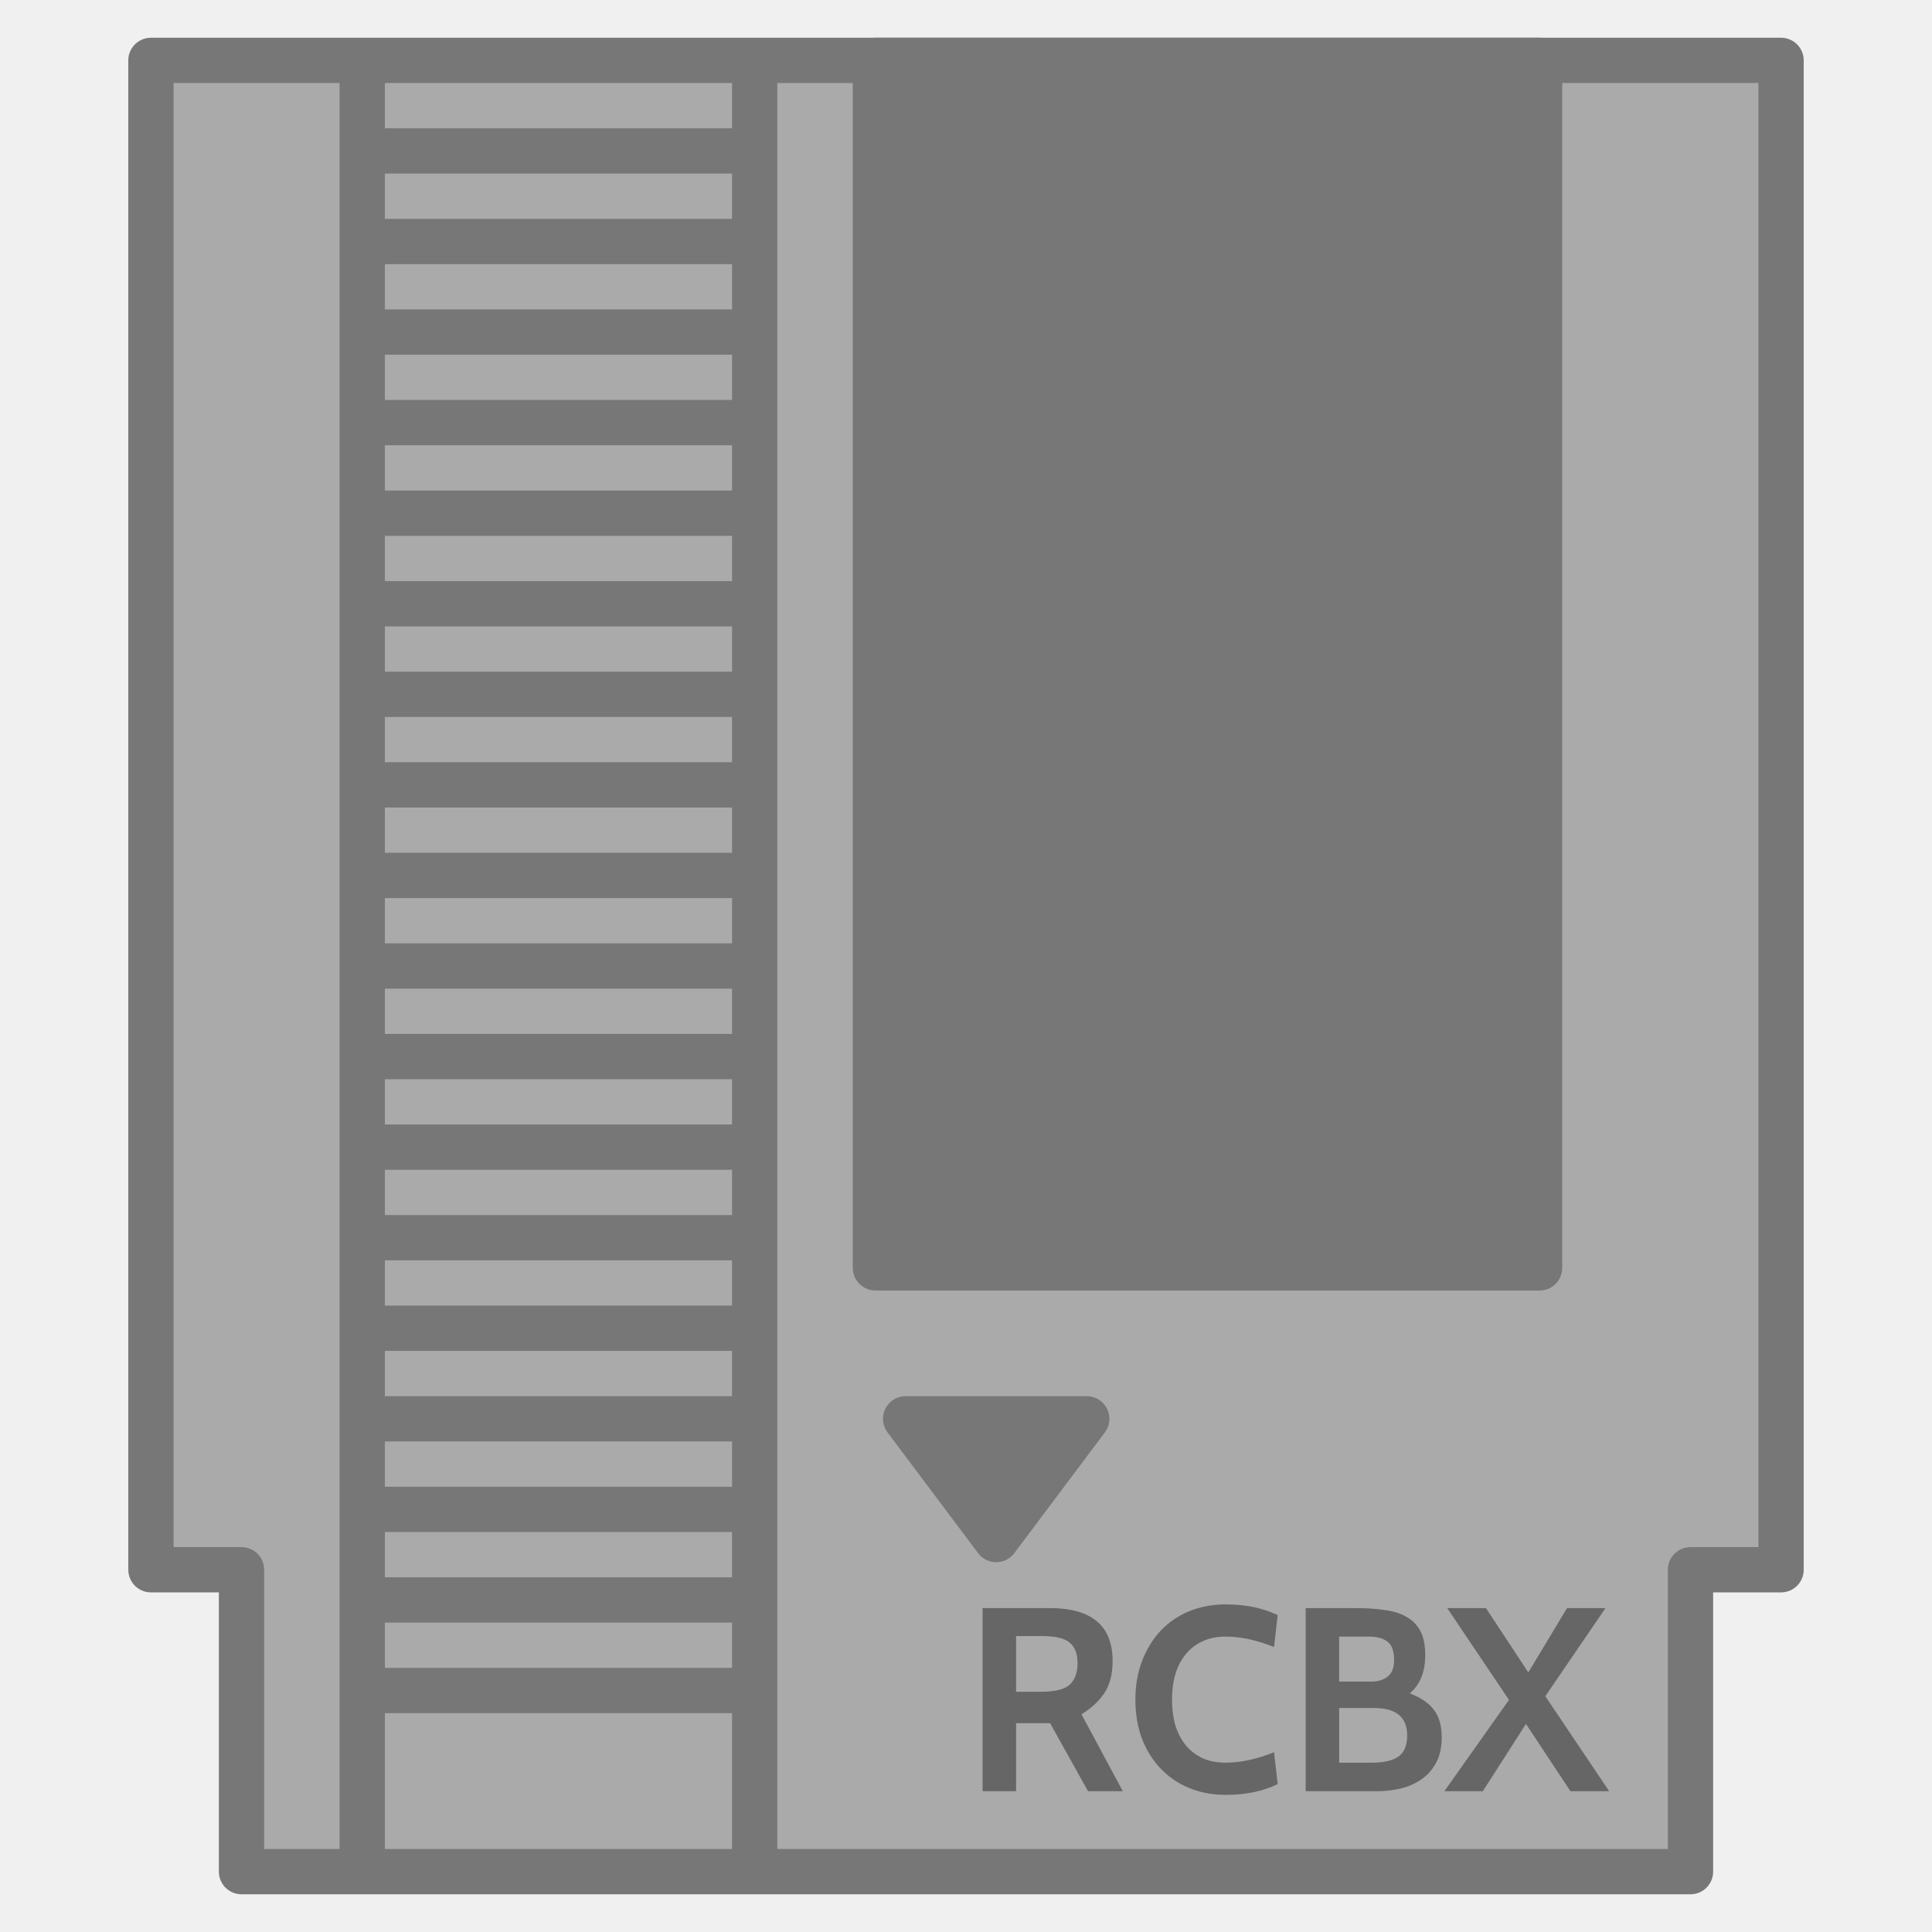
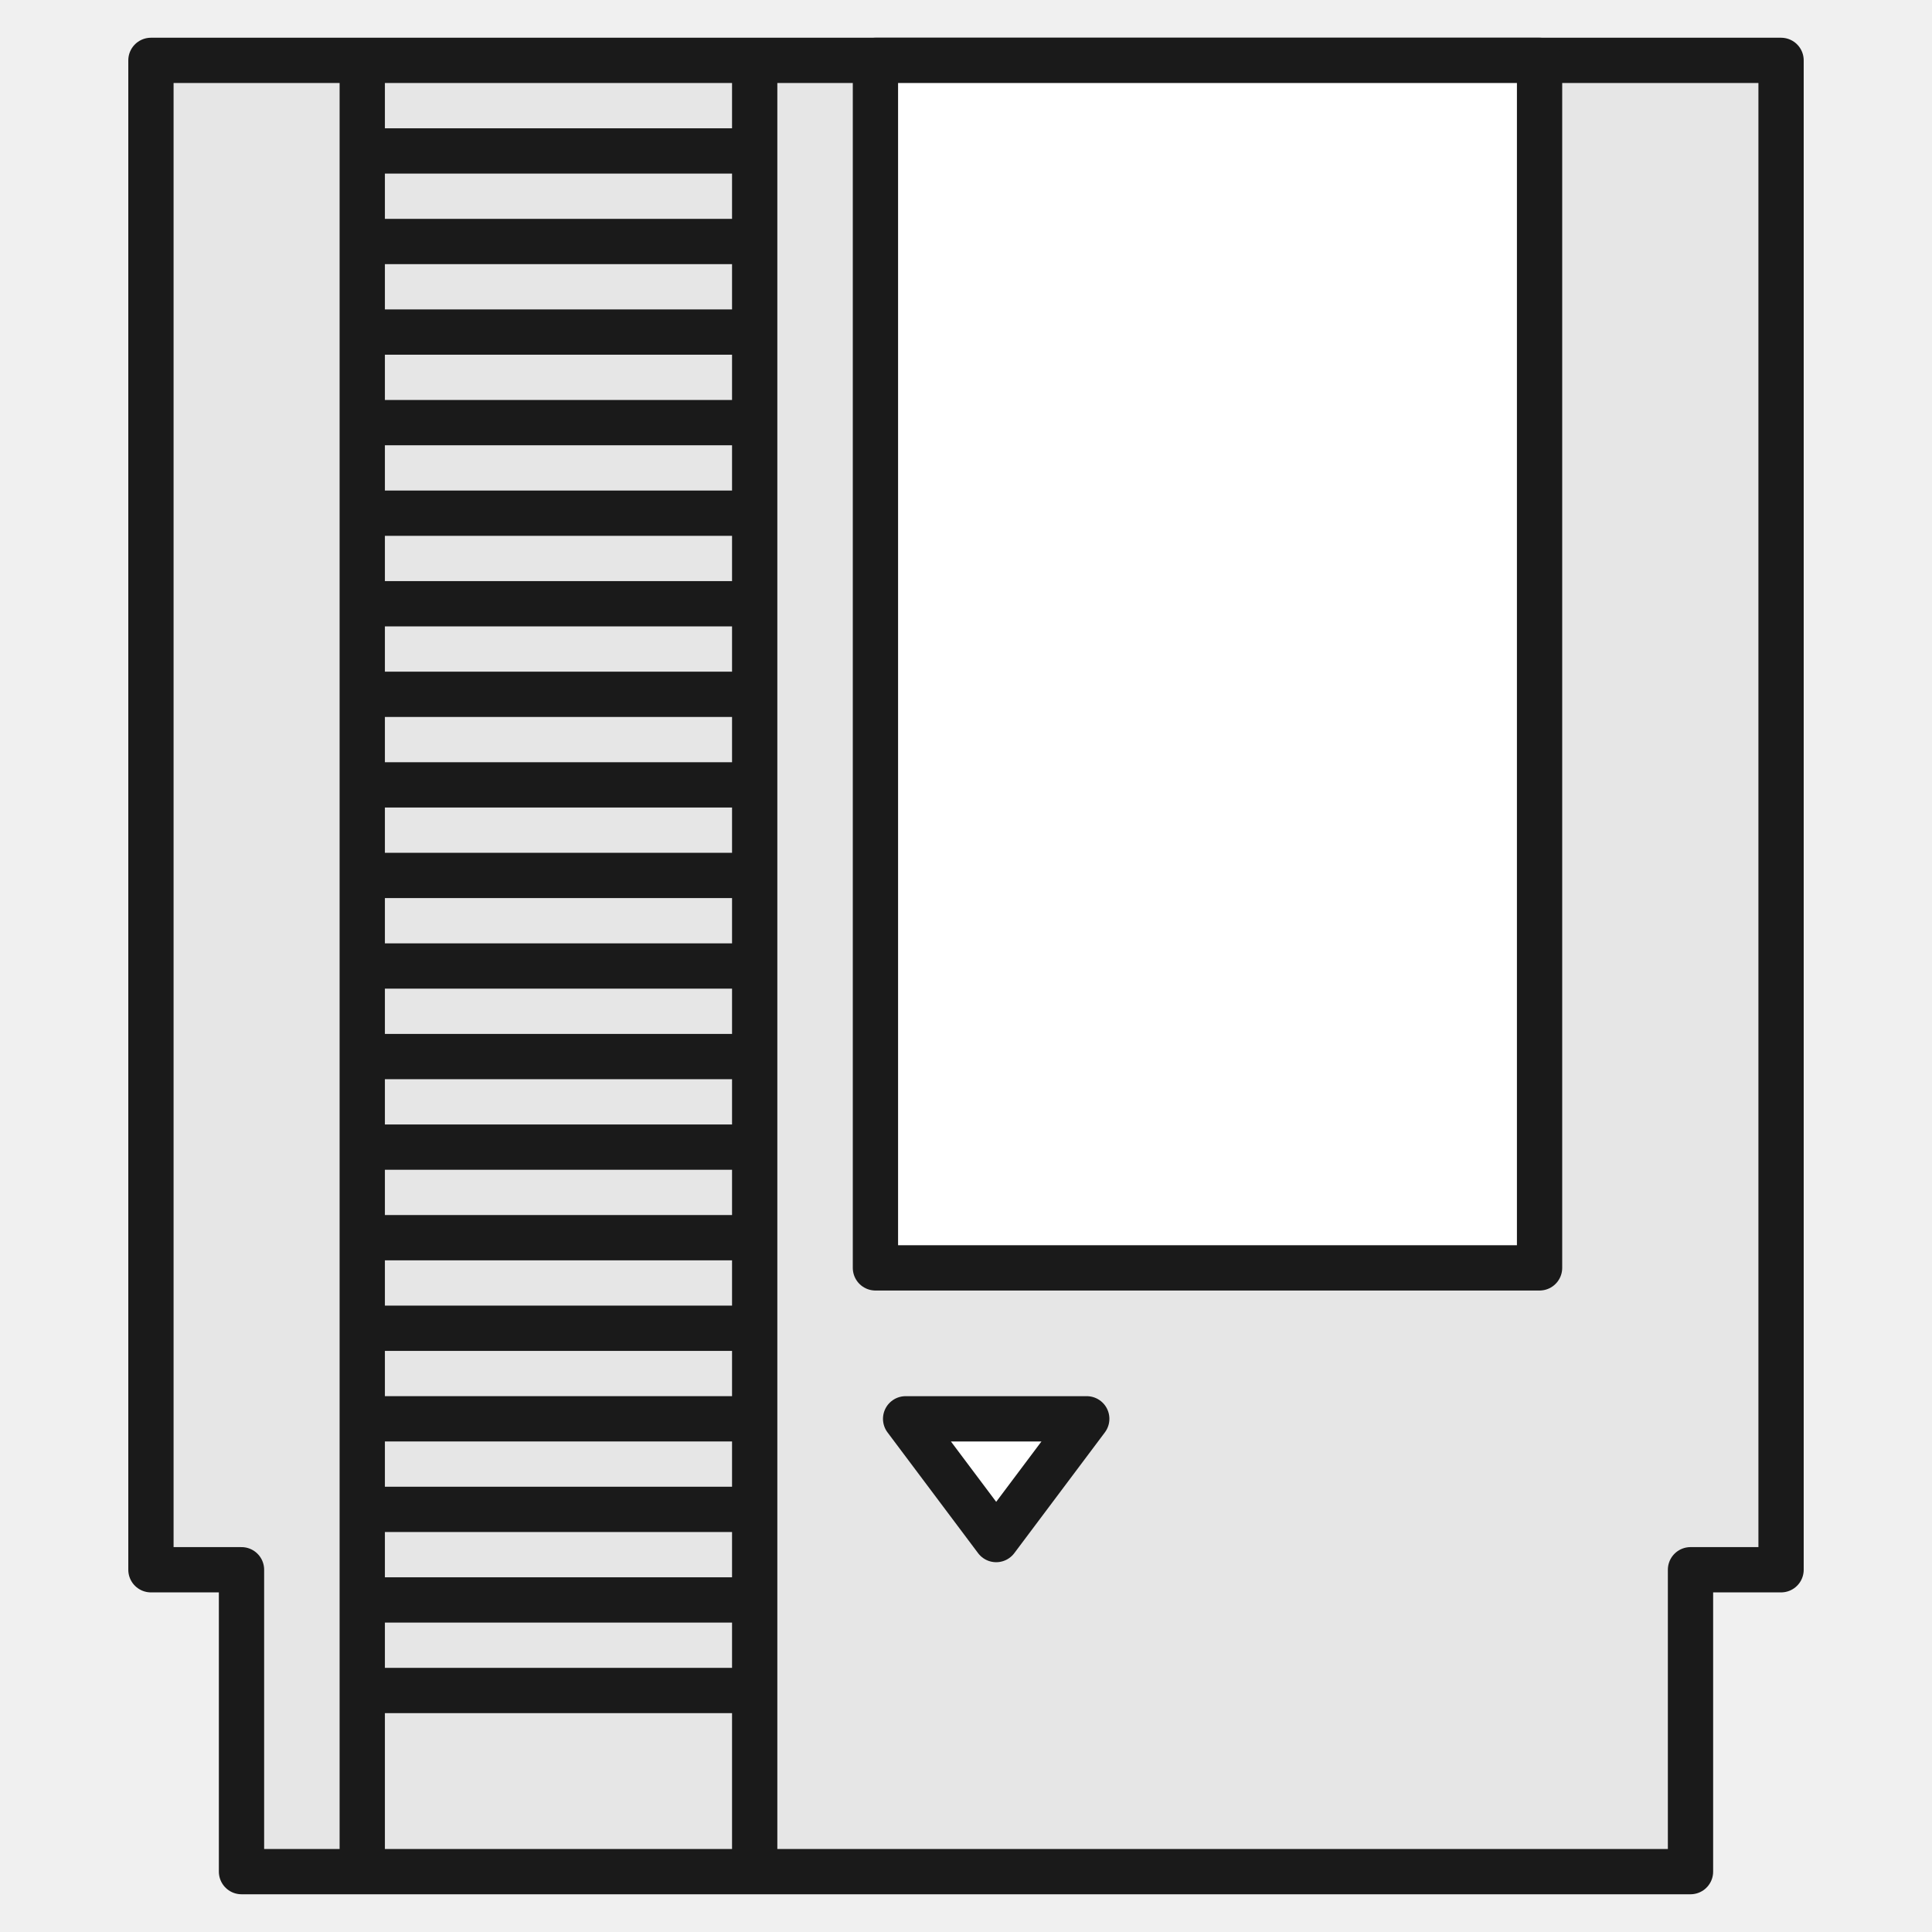
<svg xmlns="http://www.w3.org/2000/svg" width="128" height="128" version="1.1" viewBox="0 0 128 128" id="svg48">
  <defs id="defs52" />
-   <path fill="#aaa" stroke="#777" stroke-linejoin="round" stroke-width="3" d="m10 4 h108 v100 h-6 v20 h-96 v-20 h-6 v-100 z" id="path2" />
-   <path fill="#777" stroke="#777" stroke-linejoin="round" stroke-width="3" d="m60 94 h12 l-6 8 l-6 -8 z" id="path4" />
-   <path fill="#777" stroke="#777" stroke-linejoin="round" stroke-width="3" d="m58 4 h44 v80 h-44 v-80 z" id="path6" />
-   <line stroke="#777" stroke-width="3" x1="24" y1="4" x2="24" y2="124" id="line8" />
-   <line stroke="#777" stroke-width="3" x1="50" y1="4" x2="50" y2="124" id="line10" />
-   <line stroke="#777" stroke-width="3" x1="24" y1="10" x2="50" y2="10" id="line12" />
-   <line stroke="#777" stroke-width="3" x1="24" y1="16" x2="50" y2="16" id="line14" />
-   <line stroke="#777" stroke-width="3" x1="24" y1="22" x2="50" y2="22" id="line16" />
-   <line stroke="#777" stroke-width="3" x1="24" y1="28" x2="50" y2="28" id="line18" />
-   <line stroke="#777" stroke-width="3" x1="24" y1="34" x2="50" y2="34" id="line20" />
-   <line stroke="#777" stroke-width="3" x1="24" y1="40" x2="50" y2="40" id="line22" />
-   <line stroke="#777" stroke-width="3" x1="24" y1="46" x2="50" y2="46" id="line24" />
-   <line stroke="#777" stroke-width="3" x1="24" y1="52" x2="50" y2="52" id="line26" />
-   <line stroke="#777" stroke-width="3" x1="24" y1="58" x2="50" y2="58" id="line28" />
-   <line stroke="#777" stroke-width="3" x1="24" y1="64" x2="50" y2="64" id="line30" />
-   <line stroke="#777" stroke-width="3" x1="24" y1="70" x2="50" y2="70" id="line32" />
-   <line stroke="#777" stroke-width="3" x1="24" y1="76" x2="50" y2="76" id="line34" />
-   <line stroke="#777" stroke-width="3" x1="24" y1="82" x2="50" y2="82" id="line36" />
-   <line stroke="#777" stroke-width="3" x1="24" y1="88" x2="50" y2="88" id="line38" />
-   <line stroke="#777" stroke-width="3" x1="24" y1="94" x2="50" y2="94" id="line40" />
-   <line stroke="#777" stroke-width="3" x1="24" y1="100" x2="50" y2="100" id="line42" />
-   <line stroke="#777" stroke-width="3" x1="24" y1="106" x2="50" y2="106" id="line44" />
-   <line stroke="#777" stroke-width="3" x1="24" y1="112" x2="50" y2="112" id="line46" />
-   <g aria-label="RCBX" id="text186" style="font-weight:bold;font-size:17.333px;font-family:Cabin;-inkscape-font-specification:'Cabin, Bold';fill:#666666">
-     <path d="m 74.389,118.672 h -2.305 l -2.513,-4.507 h -2.253 v 4.507 h -2.219 v -12.133 h 4.437 q 4.177,0 4.177,3.501 0,1.3 -0.537,2.115 -0.537,0.815 -1.525,1.421 z m -5.356,-10.279 h -1.716 v 3.692 h 1.629 q 1.404,0 1.924,-0.468 0.52,-0.485 0.52,-1.421 0,-0.919 -0.503,-1.352 -0.503,-0.451 -1.855,-0.451 z" id="path448" />
-     <path d="m 81.201,118.915 q -1.3,0 -2.409,-0.451 -1.092,-0.451 -1.889,-1.283 -0.797,-0.832 -1.248,-1.993 -0.433,-1.161 -0.433,-2.583 0,-1.421 0.451,-2.583 0.451,-1.161 1.231,-1.993 0.797,-0.832 1.889,-1.283 1.109,-0.451 2.409,-0.451 1.976,0 3.449,0.711 l -0.243,2.115 q -1.716,-0.693 -3.207,-0.693 -0.867,0 -1.525,0.312 -0.659,0.295 -1.109,0.849 -0.451,0.537 -0.693,1.317 -0.225,0.763 -0.225,1.699 0,0.936 0.225,1.716 0.243,0.763 0.693,1.317 0.451,0.537 1.109,0.849 0.659,0.295 1.525,0.295 1.491,0 3.207,-0.693 l 0.243,2.115 q -1.473,0.711 -3.449,0.711 z" id="path450" />
-     <path d="m 91.185,118.672 h -4.68 v -12.133 h 3.276 q 1.057,0 1.907,0.121 0.867,0.104 1.473,0.451 0.607,0.329 0.936,0.936 0.329,0.607 0.329,1.612 0,1.664 -1.023,2.531 1.092,0.416 1.595,1.092 0.52,0.676 0.52,1.82 0,1.005 -0.381,1.699 -0.364,0.676 -0.971,1.092 -0.607,0.416 -1.387,0.607 -0.78,0.173 -1.595,0.173 z m -0.503,-10.244 h -1.959 v 2.981 h 2.167 q 0.589,0 1.023,-0.312 0.451,-0.329 0.451,-1.109 0,-0.884 -0.433,-1.213 -0.416,-0.347 -1.248,-0.347 z m 0.347,4.732 h -2.305 v 3.623 h 2.184 q 1.144,0 1.733,-0.399 0.589,-0.416 0.589,-1.404 0,-1.82 -2.201,-1.82 z" id="path452" />
-     <path d="m 106.612,118.672 h -2.565 l -2.947,-4.455 -2.86,4.455 h -2.548 l 4.281,-6.049 -4.091,-6.084 h 2.565 l 2.808,4.264 2.565,-4.264 h 2.548 l -3.987,5.841 z" id="path454" />
-   </g>
+   <path fill="#aaa" stroke="#777" stroke-linejoin="round" stroke-width="3" d="m10 4 h108 v100 h-6 v20 h-96 v-20 h-6 v-100 z" id="path2" style="fill:#e6e6e6;stroke:#1a1a1a" />
+   <path fill="#777" stroke="#777" stroke-linejoin="round" stroke-width="3" d="m60 94 h12 l-6 8 l-6 -8 z" id="path4" style="fill:#ffffff;stroke:#1a1a1a" />
+   <path fill="#777" stroke="#777" stroke-linejoin="round" stroke-width="3" d="m58 4 h44 v80 h-44 v-80 z" id="path6" style="fill:#ffffff;stroke:#1a1a1a" />
+   <line stroke="#777" stroke-width="3" x1="24" y1="4" x2="24" y2="124" id="line8" style="fill:#ffffff;stroke:#1a1a1a" />
+   <line stroke="#777" stroke-width="3" x1="50" y1="4" x2="50" y2="124" id="line10" style="fill:#ffffff;stroke:#1a1a1a" />
+   <line stroke="#777" stroke-width="3" x1="24" y1="10" x2="50" y2="10" id="line12" style="fill:#ffffff;stroke:#1a1a1a" />
+   <line stroke="#777" stroke-width="3" x1="24" y1="16" x2="50" y2="16" id="line14" style="fill:#ffffff;stroke:#1a1a1a" />
+   <line stroke="#777" stroke-width="3" x1="24" y1="22" x2="50" y2="22" id="line16" style="fill:#ffffff;stroke:#1a1a1a" />
+   <line stroke="#777" stroke-width="3" x1="24" y1="28" x2="50" y2="28" id="line18" style="fill:#ffffff;stroke:#1a1a1a" />
+   <line stroke="#777" stroke-width="3" x1="24" y1="34" x2="50" y2="34" id="line20" style="fill:#ffffff;stroke:#1a1a1a" />
+   <line stroke="#777" stroke-width="3" x1="24" y1="40" x2="50" y2="40" id="line22" style="fill:#ffffff;stroke:#1a1a1a" />
+   <line stroke="#777" stroke-width="3" x1="24" y1="46" x2="50" y2="46" id="line24" style="fill:#ffffff;stroke:#1a1a1a" />
+   <line stroke="#777" stroke-width="3" x1="24" y1="52" x2="50" y2="52" id="line26" style="fill:#ffffff;stroke:#1a1a1a" />
+   <line stroke="#777" stroke-width="3" x1="24" y1="58" x2="50" y2="58" id="line28" style="fill:#ffffff;stroke:#1a1a1a" />
+   <line stroke="#777" stroke-width="3" x1="24" y1="64" x2="50" y2="64" id="line30" style="fill:#ffffff;stroke:#1a1a1a" />
+   <line stroke="#777" stroke-width="3" x1="24" y1="70" x2="50" y2="70" id="line32" style="fill:#ffffff;stroke:#1a1a1a" />
+   <line stroke="#777" stroke-width="3" x1="24" y1="76" x2="50" y2="76" id="line34" style="fill:#ffffff;stroke:#1a1a1a" />
+   <line stroke="#777" stroke-width="3" x1="24" y1="82" x2="50" y2="82" id="line36" style="fill:#ffffff;stroke:#1a1a1a" />
+   <line stroke="#777" stroke-width="3" x1="24" y1="88" x2="50" y2="88" id="line38" style="fill:#ffffff;stroke:#1a1a1a" />
+   <line stroke="#777" stroke-width="3" x1="24" y1="94" x2="50" y2="94" id="line40" style="fill:#ffffff;stroke:#1a1a1a" />
+   <line stroke="#777" stroke-width="3" x1="24" y1="100" x2="50" y2="100" id="line42" style="fill:#ffffff;stroke:#1a1a1a" />
+   <line stroke="#777" stroke-width="3" x1="24" y1="106" x2="50" y2="106" id="line44" style="fill:#ffffff;stroke:#1a1a1a" />
+   <line stroke="#777" stroke-width="3" x1="24" y1="112" x2="50" y2="112" id="line46" style="fill:#ffffff;stroke:#1a1a1a" />
</svg>
